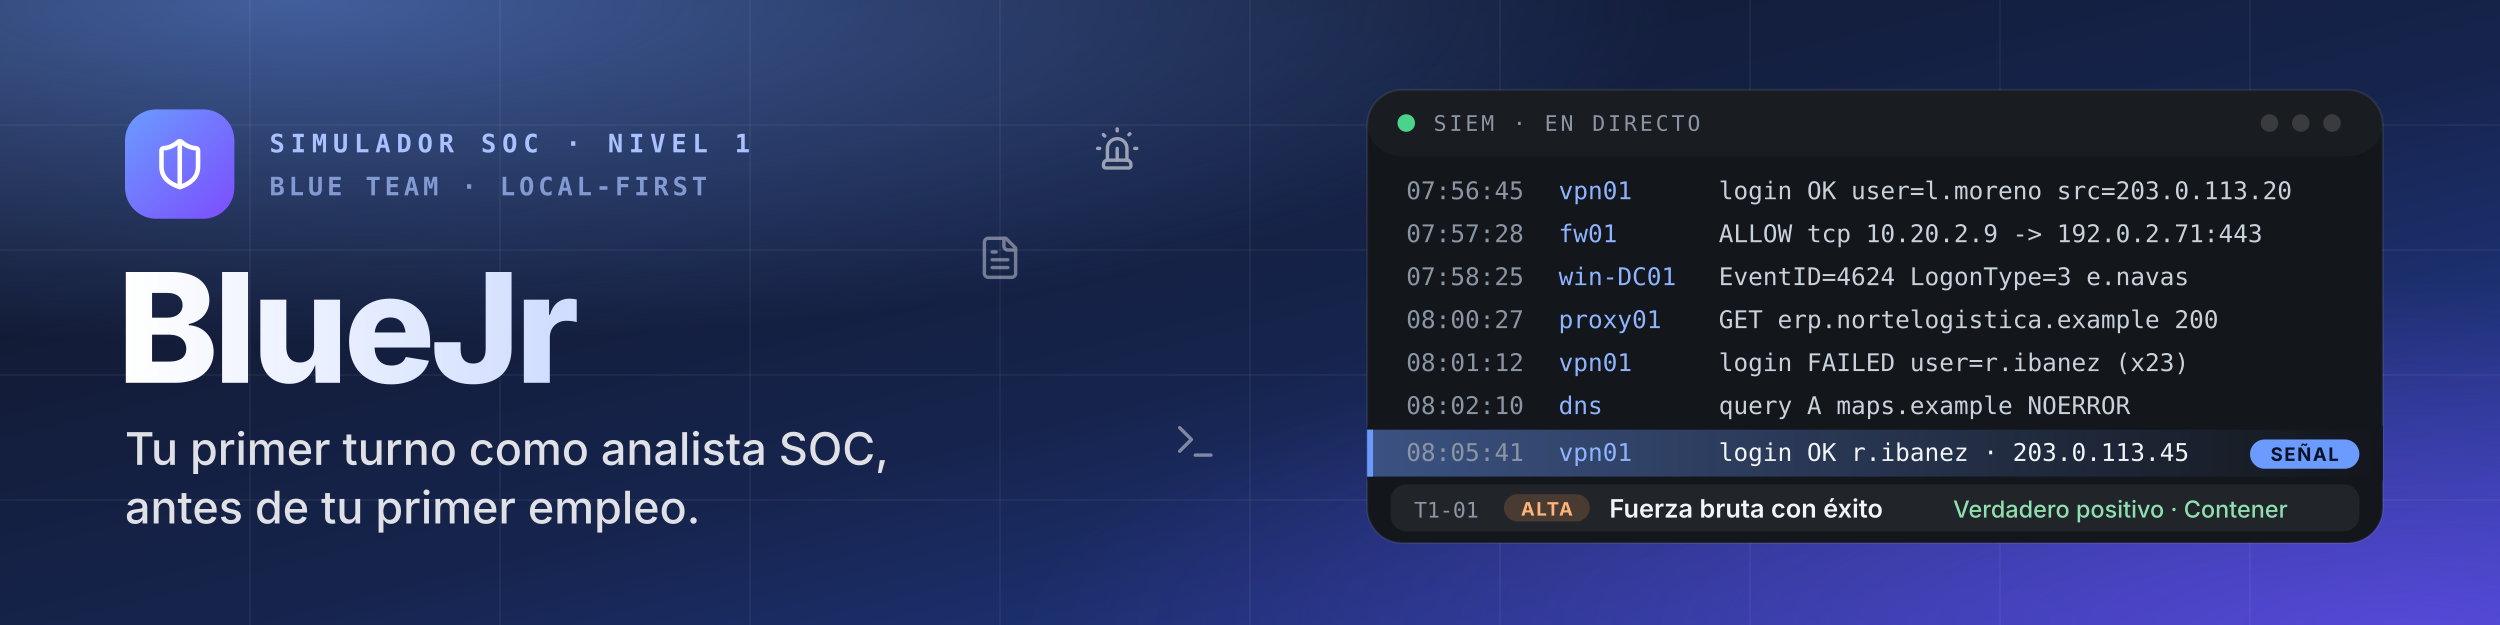
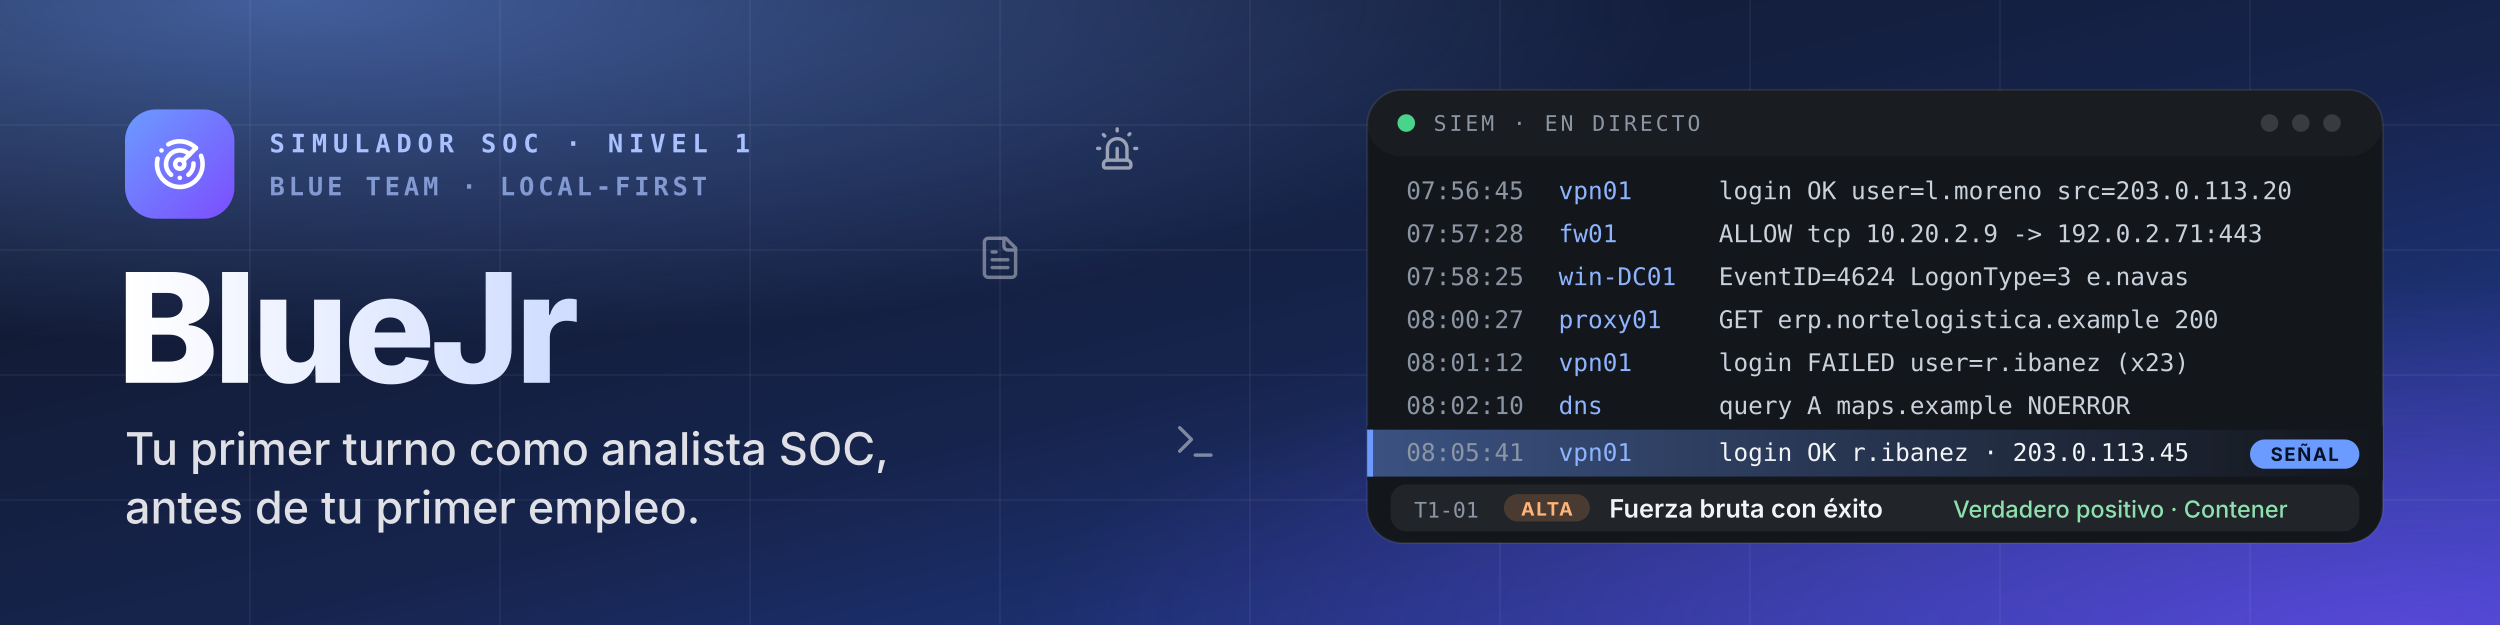
<svg xmlns="http://www.w3.org/2000/svg" width="1280" height="320" viewBox="0 0 1280 320" role="img" aria-labelledby="t d">
  <defs>
    <linearGradient id="bg" x1="0" y1="0" x2="1" y2="1">
      <stop offset="0" stop-color="#0f1320" />
      <stop offset=".55" stop-color="#16244d" />
      <stop offset="1" stop-color="#2643a8" />
    </linearGradient>
    <radialGradient id="glowA" cx="12%" cy="0%" r="55%">
      <stop offset="0" stop-color="#6b9bff" stop-opacity=".55" />
      <stop offset="1" stop-color="#6b9bff" stop-opacity="0" />
    </radialGradient>
    <radialGradient id="glowB" cx="96%" cy="100%" r="55%">
      <stop offset="0" stop-color="#7c4dff" stop-opacity=".55" />
      <stop offset="1" stop-color="#7c4dff" stop-opacity="0" />
    </radialGradient>
    <linearGradient id="mark" x1="0" y1="0" x2="1" y2="1">
      <stop offset="0" stop-color="#6b9bff" />
      <stop offset="1" stop-color="#7c4dff" />
    </linearGradient>
    <linearGradient id="title" x1="0" y1="0" x2="1" y2="0">
      <stop offset="0" stop-color="#ffffff" />
      <stop offset="1" stop-color="#cfdcff" />
    </linearGradient>
    <linearGradient id="senal" x1="0" y1="0" x2="1" y2="0">
      <stop offset="0" stop-color="#6b9bff" stop-opacity=".45" />
      <stop offset="1" stop-color="#6b9bff" stop-opacity="0" />
    </linearGradient>
    <clipPath id="frame">
      <rect width="1280" height="320" />
    </clipPath>
    <clipPath id="consola">
      <rect x="0" y="40" width="500" height="160" />
    </clipPath>
  </defs>
  <style>
    .ico { fill: none; stroke: #fff; stroke-width: 2; stroke-linecap: round; stroke-linejoin: round; }
    .t1 { font: 800 78px 'Outfit','Segoe UI Variable Display','SF Pro Display',-apple-system,'Segoe UI',system-ui,sans-serif; letter-spacing: -2.5px; }
    .t2 { font: 500 23px 'Outfit','Segoe UI Variable Text','SF Pro Text',-apple-system,'Segoe UI',system-ui,sans-serif; fill: rgba(255,255,255,.86); }
    .t3 { font: 700 13px ui-monospace,'SF Mono','Cascadia Code',Consolas,monospace; letter-spacing: 3px; fill: #a9c2ff; }
    .m { font: 500 12.5px ui-monospace,'SF Mono','Cascadia Code',Consolas,monospace; fill: #c9d1db; }
    .mt { fill: #8b95a3; }
    .ms { fill: #8fb4ff; }
    .tk { font: 600 13px 'Outfit','Segoe UI Variable Text',-apple-system,'Segoe UI',system-ui,sans-serif; fill: #f2f5f8; }
    .tkd { font: 500 12px 'Outfit','Segoe UI Variable Text',-apple-system,'Segoe UI',system-ui,sans-serif; fill: #8fe0b0; }
    .chip { font: 700 9.5px 'Outfit',-apple-system,'Segoe UI',system-ui,sans-serif; letter-spacing: .8px; fill: #041226; }

    /* Las líneas suben de una en una, como un tail -f */
    .rodillo { animation: subir 12s steps(1) infinite; }
    @keyframes subir {
      0% { transform: translateY(0) } 14% { transform: translateY(-22px) } 28% { transform: translateY(-44px) } 42% { transform: translateY(-66px) }
      57% { transform: translateY(-88px) } 71% { transform: translateY(-110px) } 85% { transform: translateY(-132px) } 100% { transform: translateY(0) }
    }
    .vivo { animation: latido 1.8s ease-out infinite; transform-box: fill-box; transform-origin: center; }
    @keyframes latido { 0% { opacity: 1 } 70% { opacity: .35 } 100% { opacity: 1 } }
    /* El ticket aparece tras la señal y se queda */
    .ticket { animation: ticket 6s cubic-bezier(.23,1,.32,1) infinite; }
    @keyframes ticket { 0%, 30% { opacity: 0; transform: translateY(10px) } 42%, 92% { opacity: 1; transform: translateY(0) } 100% { opacity: 0; transform: translateY(0) } }
    .brillo { animation: brillo 6s ease-in-out infinite; }
    @keyframes brillo { 0%, 20% { opacity: .25 } 32%, 90% { opacity: 1 } 100% { opacity: .25 } }
    .flota { animation: flota 7s ease-in-out infinite; transform-box: fill-box; }
    .flota.b { animation-duration: 9s; animation-delay: -2s }
    .flota.c { animation-duration: 8s; animation-delay: -4s }
    @keyframes flota { 0%, 100% { transform: translateY(0) } 50% { transform: translateY(-8px) } }
    @media (prefers-reduced-motion: reduce) { .rodillo, .vivo, .ticket, .brillo, .flota { animation: none } .ticket { opacity: 1 } }
  </style>
  <g clip-path="url(#frame)">
    <rect width="1280" height="320" fill="url(#bg)" />
    <rect width="1280" height="320" fill="url(#glowA)" />
    <rect width="1280" height="320" fill="url(#glowB)" />
    <g stroke="#ffffff" stroke-opacity=".045">
      <path d="M0 64H1280M0 128H1280M0 192H1280M0 256H1280" />
      <path d="M128 0V320M256 0V320M384 0V320M512 0V320M640 0V320M768 0V320M896 0V320M1024 0V320M1152 0V320" />
    </g>
    <g transform="translate(64 56)">
      <rect width="56" height="56" rx="16" fill="url(#mark)" />
      <g transform="translate(14 14) scale(1.17)" class="ico">
-         <path d="M20 13c0 5-3.5 7.5-7.66 8.95a1 1 0 0 1-.67-.01C7.5 20.5 4 18 4 13V6a1 1 0 0 1 1-1c2 0 4.5-1.2 6.24-2.72a1.17 1.17 0 0 1 1.52 0C14.51 3.81 17 5 19 5a1 1 0 0 1 1 1z" />
-         <path d="M12 22V2" />
+         <path d="M19.07 4.93A10 10 0 0 0 6.99 3.34" />
+         <path d="M4 6h.01" />
+         <path d="M2.29 9.62A10 10 0 1 0 21.31 8.35" />
+         <path d="M16.24 7.76A6 6 0 1 0 8.23 16.67" />
+         <path d="M12 18h.01" />
+         <path d="M17.99 11.66A6 6 0 0 1 15.77 16.67" />
+         <path d="m13.41 10.59 5.66-5.66" />
+         <circle cx="12" cy="12" r="2" />
      </g>
      <text x="74" y="22" class="t3">SIMULADOR SOC · NIVEL 1</text>
      <text x="74" y="44" class="t3" fill-opacity=".7" style="letter-spacing:2px">BLUE TEAM · LOCAL-FIRST</text>
    </g>
    <text x="60" y="196" class="t1" fill="url(#title)">BlueJr</text>
    <text x="64" y="238" class="t2">Tu primer turno como analista SOC,</text>
    <text x="64" y="268" class="t2">antes de tu primer empleo.</text>
    <g transform="translate(700 46)">
      <rect width="520" height="232" rx="18" fill="#13161b" stroke="#ffffff" stroke-opacity=".08" />
      <rect x="0" y="0" width="520" height="34" rx="18" fill="#ffffff" fill-opacity=".03" />
      <circle cx="20" cy="17" r="4.5" fill="#4ad38a" class="vivo" />
      <text x="34" y="21" class="m mt" style="font-size:11px;letter-spacing:1.5px">SIEM · EN DIRECTO</text>
      <circle cx="478" cy="17" r="4.5" fill="#ffffff" fill-opacity=".14" />
      <circle cx="494" cy="17" r="4.5" fill="#ffffff" fill-opacity=".14" />
      <circle cx="462" cy="17" r="4.5" fill="#ffffff" fill-opacity=".14" />
      <g clip-path="url(#consola)" transform="translate(10 0)">
        <g class="rodillo">
          <text class="m" x="10" y="56">
            <tspan class="mt">07:56:45</tspan>
            <tspan class="ms" x="88">vpn01</tspan>
            <tspan x="170">login OK user=l.moreno src=203.0.113.20</tspan>
          </text>
          <text class="m" x="10" y="78">
            <tspan class="mt">07:57:28</tspan>
            <tspan class="ms" x="88">fw01</tspan>
            <tspan x="170">ALLOW tcp 10.20.2.9 -&gt; 192.0.2.71:443</tspan>
          </text>
          <text class="m" x="10" y="100">
            <tspan class="mt">07:58:25</tspan>
            <tspan class="ms" x="88">win-DC01</tspan>
            <tspan x="170">EventID=4624 LogonType=3 e.navas</tspan>
          </text>
          <text class="m" x="10" y="122">
            <tspan class="mt">08:00:27</tspan>
            <tspan class="ms" x="88">proxy01</tspan>
            <tspan x="170">GET erp.nortelogistica.example 200</tspan>
          </text>
          <text class="m" x="10" y="144">
            <tspan class="mt">08:01:12</tspan>
            <tspan class="ms" x="88">vpn01</tspan>
            <tspan x="170">login FAILED user=r.ibanez (x23)</tspan>
          </text>
          <text class="m" x="10" y="166">
            <tspan class="mt">08:02:10</tspan>
            <tspan class="ms" x="88">dns</tspan>
            <tspan x="170">query A maps.example NOERROR</tspan>
          </text>
          <text class="m" x="10" y="188">
            <tspan class="mt">08:03:00</tspan>
            <tspan class="ms" x="88">mail</tspan>
            <tspan x="170">delivered spf=pass dkim=pass</tspan>
          </text>
          <text class="m" x="10" y="210">
            <tspan class="mt">08:04:51</tspan>
            <tspan class="ms" x="88">edr</tspan>
            <tspan x="170">process=OUTLOOK.EXE verdict=clean</tspan>
          </text>
          <text class="m" x="10" y="232">
            <tspan class="mt">08:05:20</tspan>
            <tspan class="ms" x="88">fw01</tspan>
            <tspan x="170">ALLOW tcp 10.20.3.33 -&gt; 192.0.2.33:443</tspan>
          </text>
          <text class="m" x="10" y="254">
            <tspan class="mt">08:05:33</tspan>
            <tspan class="ms" x="88">win-FS01</tspan>
            <tspan x="170">EventID=4634 LogonType=3 h.diaz</tspan>
          </text>
          <text class="m" x="10" y="276">
            <tspan class="mt">08:05:39</tspan>
            <tspan class="ms" x="88">proxy01</tspan>
            <tspan x="170">GET teams.office.example 200</tspan>
          </text>
          <text class="m" x="10" y="298">
            <tspan class="mt">08:05:40</tspan>
            <tspan class="ms" x="88">dns</tspan>
            <tspan x="170">query A intranet NOERROR</tspan>
          </text>
          <text class="m" x="10" y="320">
            <tspan class="mt">08:05:41</tspan>
            <tspan class="ms" x="88">edr</tspan>
            <tspan x="170">process=Teams.exe verdict=clean</tspan>
          </text>
        </g>
      </g>
      <g class="brillo">
        <rect x="0" y="172" width="520" height="28" fill="#13161b" />
        <rect x="0" y="174" width="520" height="24" fill="url(#senal)" />
        <rect x="0" y="174" width="3" height="24" fill="#6b9bff" />
        <text class="m" x="20" y="190" style="fill:#f2f5f8">
          <tspan class="mt">08:05:41</tspan>
          <tspan class="ms" x="98">vpn01</tspan>
          <tspan x="180">login OK r.ibanez · 203.0.113.45</tspan>
        </text>
        <rect x="452" y="179" width="56" height="15" rx="7.5" fill="#6b9bff" />
        <text x="480" y="190" class="chip" text-anchor="middle">SEÑAL</text>
      </g>
      <g class="ticket">
        <rect x="12" y="202" width="496" height="24" rx="8" fill="#ffffff" fill-opacity=".06" />
        <text x="24" y="219" class="m mt" style="font-size:11px">T1-01</text>
        <rect x="70" y="207" width="44" height="14" rx="7" fill="#ffa25a" fill-opacity=".18" />
        <text x="92" y="218" class="chip" text-anchor="middle" style="fill:#ffb57a">ALTA</text>
        <text x="124" y="219" class="tk">Fuerza bruta con éxito</text>
        <text x="300" y="219" class="tkd">Verdadero positivo · Contener</text>
      </g>
    </g>
    <g transform="translate(560 64)" opacity=".55">
      <g class="flota">
        <g class="ico" style="stroke-width:1.75">
          <path d="M7 18v-6a5 5 0 1 1 10 0v6" />
          <path d="M5 21a1 1 0 0 0 1 1h12a1 1 0 0 0 1-1v-1a2 2 0 0 0-2-2H7a2 2 0 0 0-2 2z" />
          <path d="M21 12h1" />
          <path d="M18.5 4.5 18 5" />
          <path d="M2 12h1" />
          <path d="M12 2v1" />
          <path d="m4.929 4.929.707.707" />
          <path d="M12 12v6" />
        </g>
      </g>
    </g>
    <g transform="translate(600 214)" opacity=".45">
      <g class="flota b">
        <g class="ico" style="stroke-width:1.75">
          <polyline points="4 17 10 11 4 5" />
          <line x1="12" x2="20" y1="19" y2="19" />
        </g>
      </g>
    </g>
    <g transform="translate(500 120)" opacity=".4">
      <g class="flota c">
        <g class="ico" style="stroke-width:1.75">
          <path d="M15 2H6a2 2 0 0 0-2 2v16a2 2 0 0 0 2 2h12a2 2 0 0 0 2-2V7Z" />
          <path d="M14 2v4a2 2 0 0 0 2 2h4" />
          <path d="M10 9H8" />
          <path d="M16 13H8" />
          <path d="M16 17H8" />
        </g>
      </g>
    </g>
  </g>
</svg>
